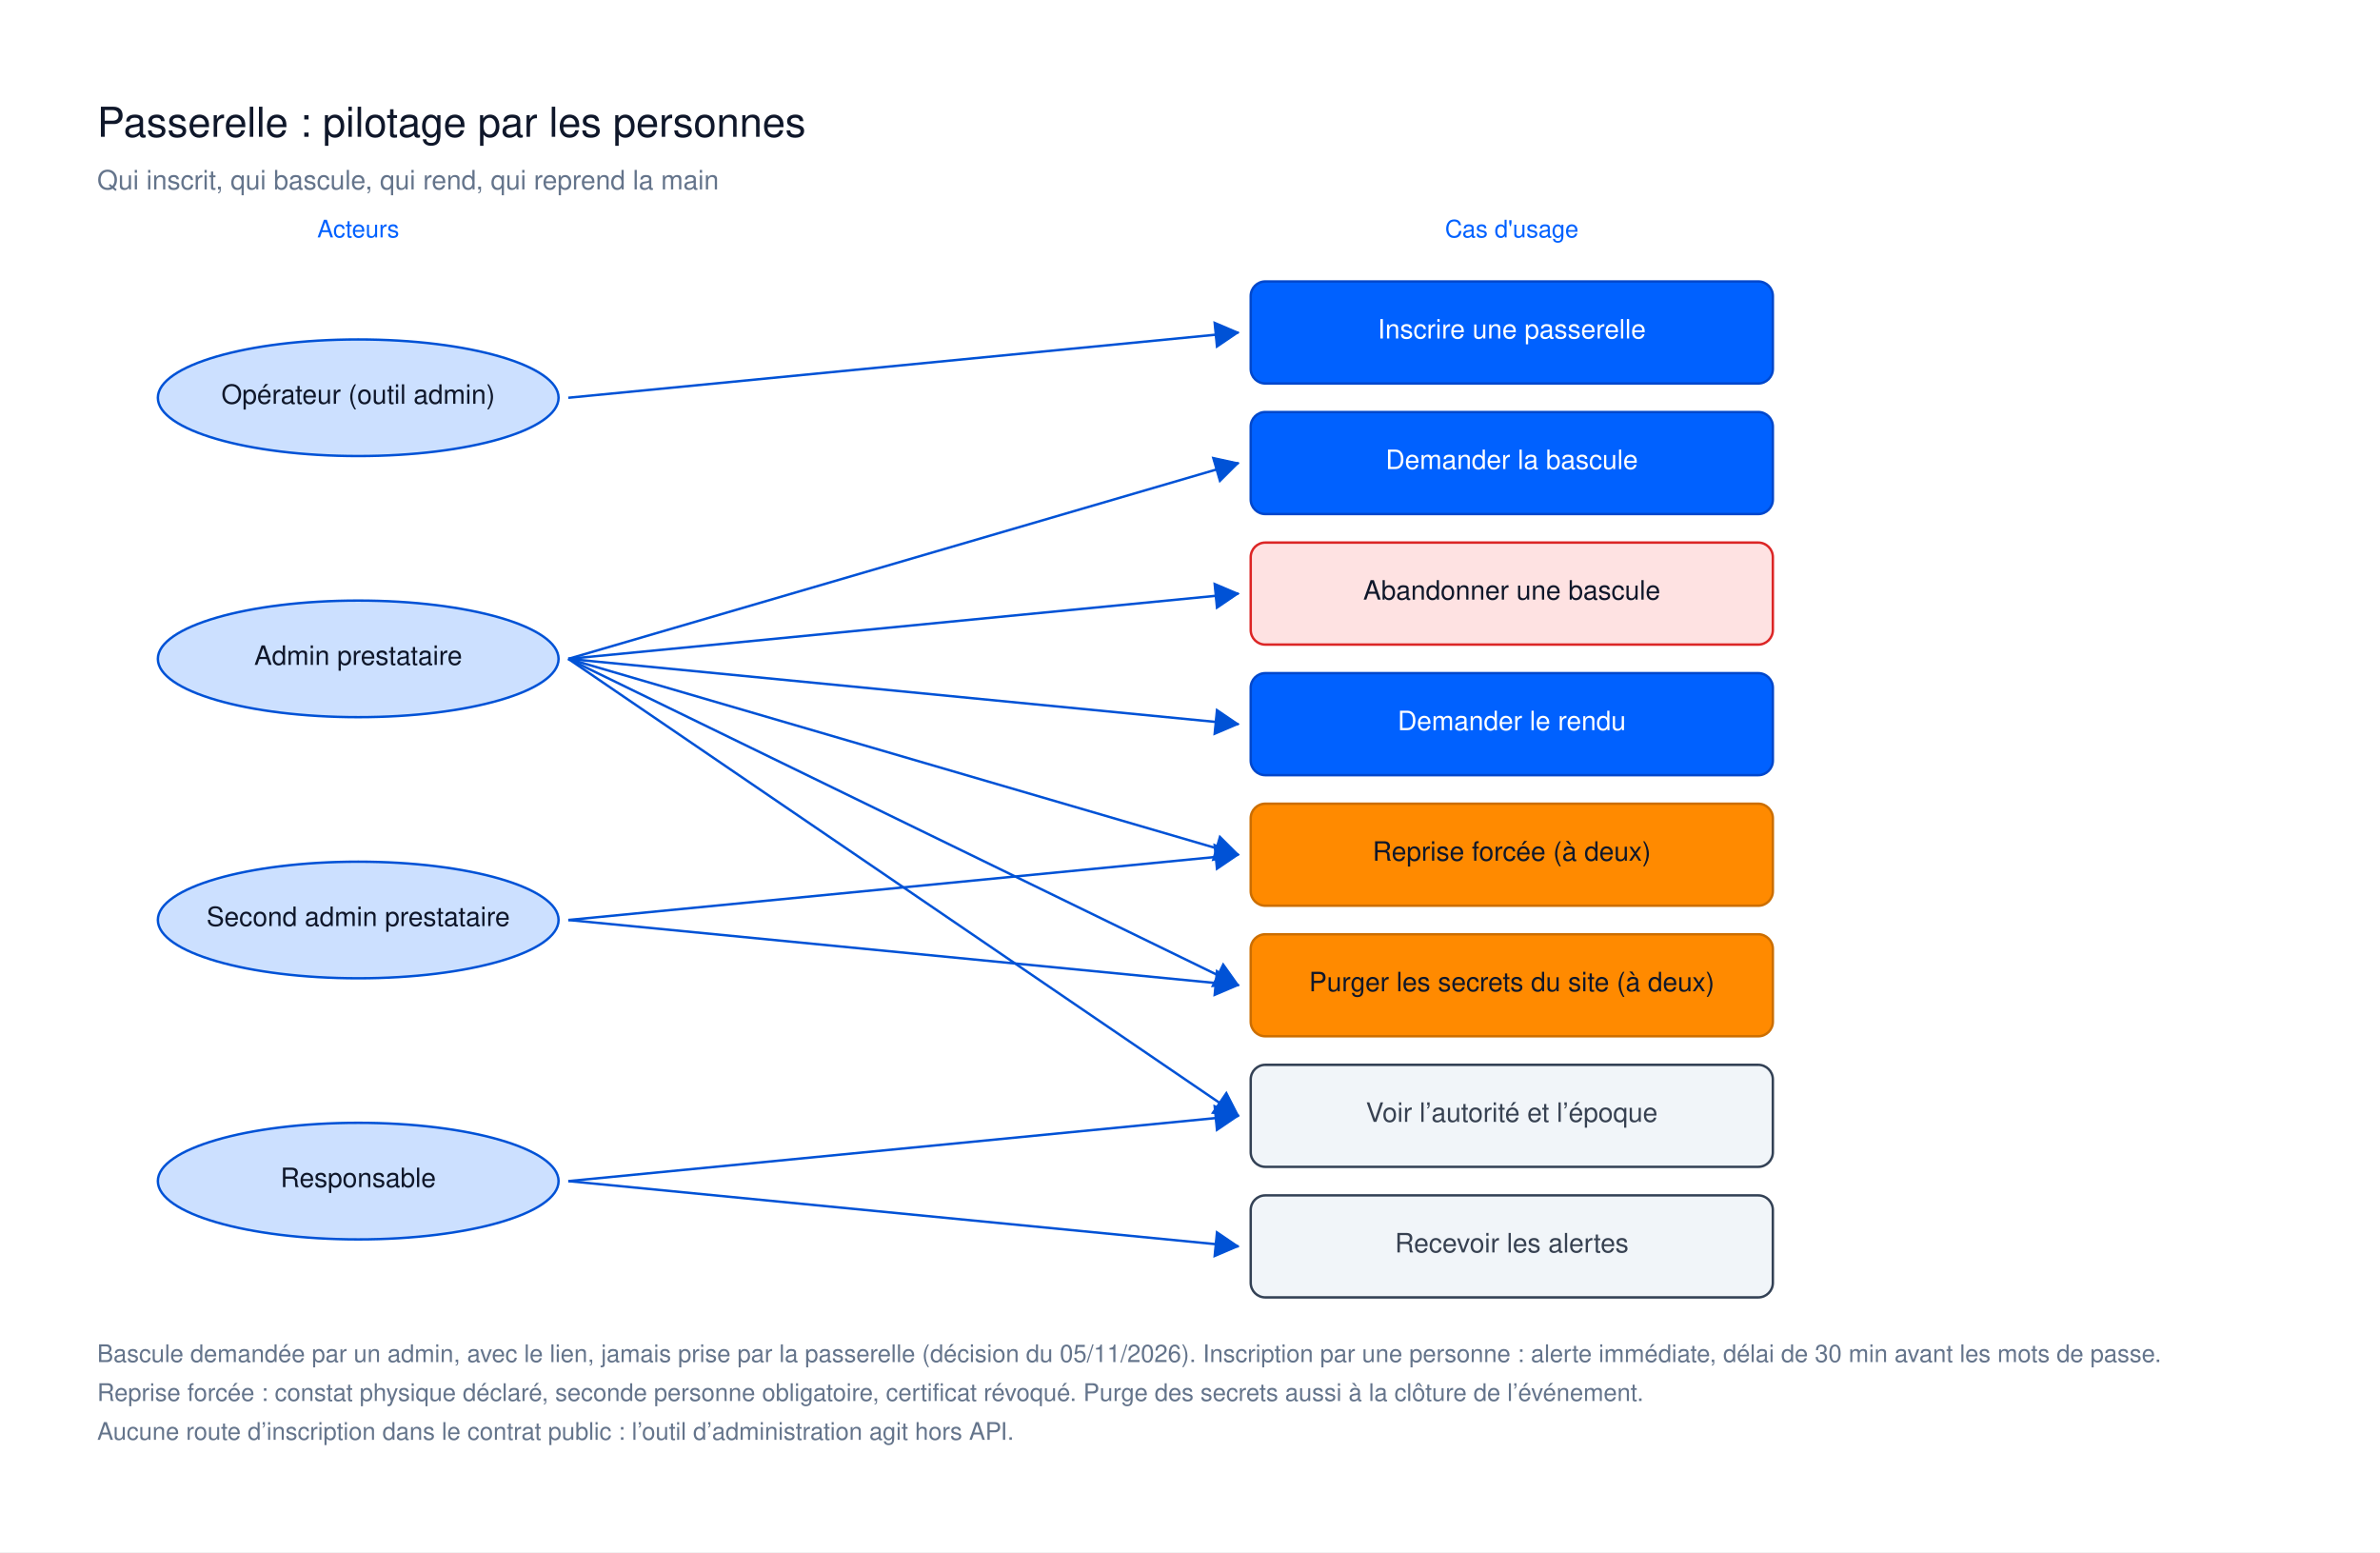
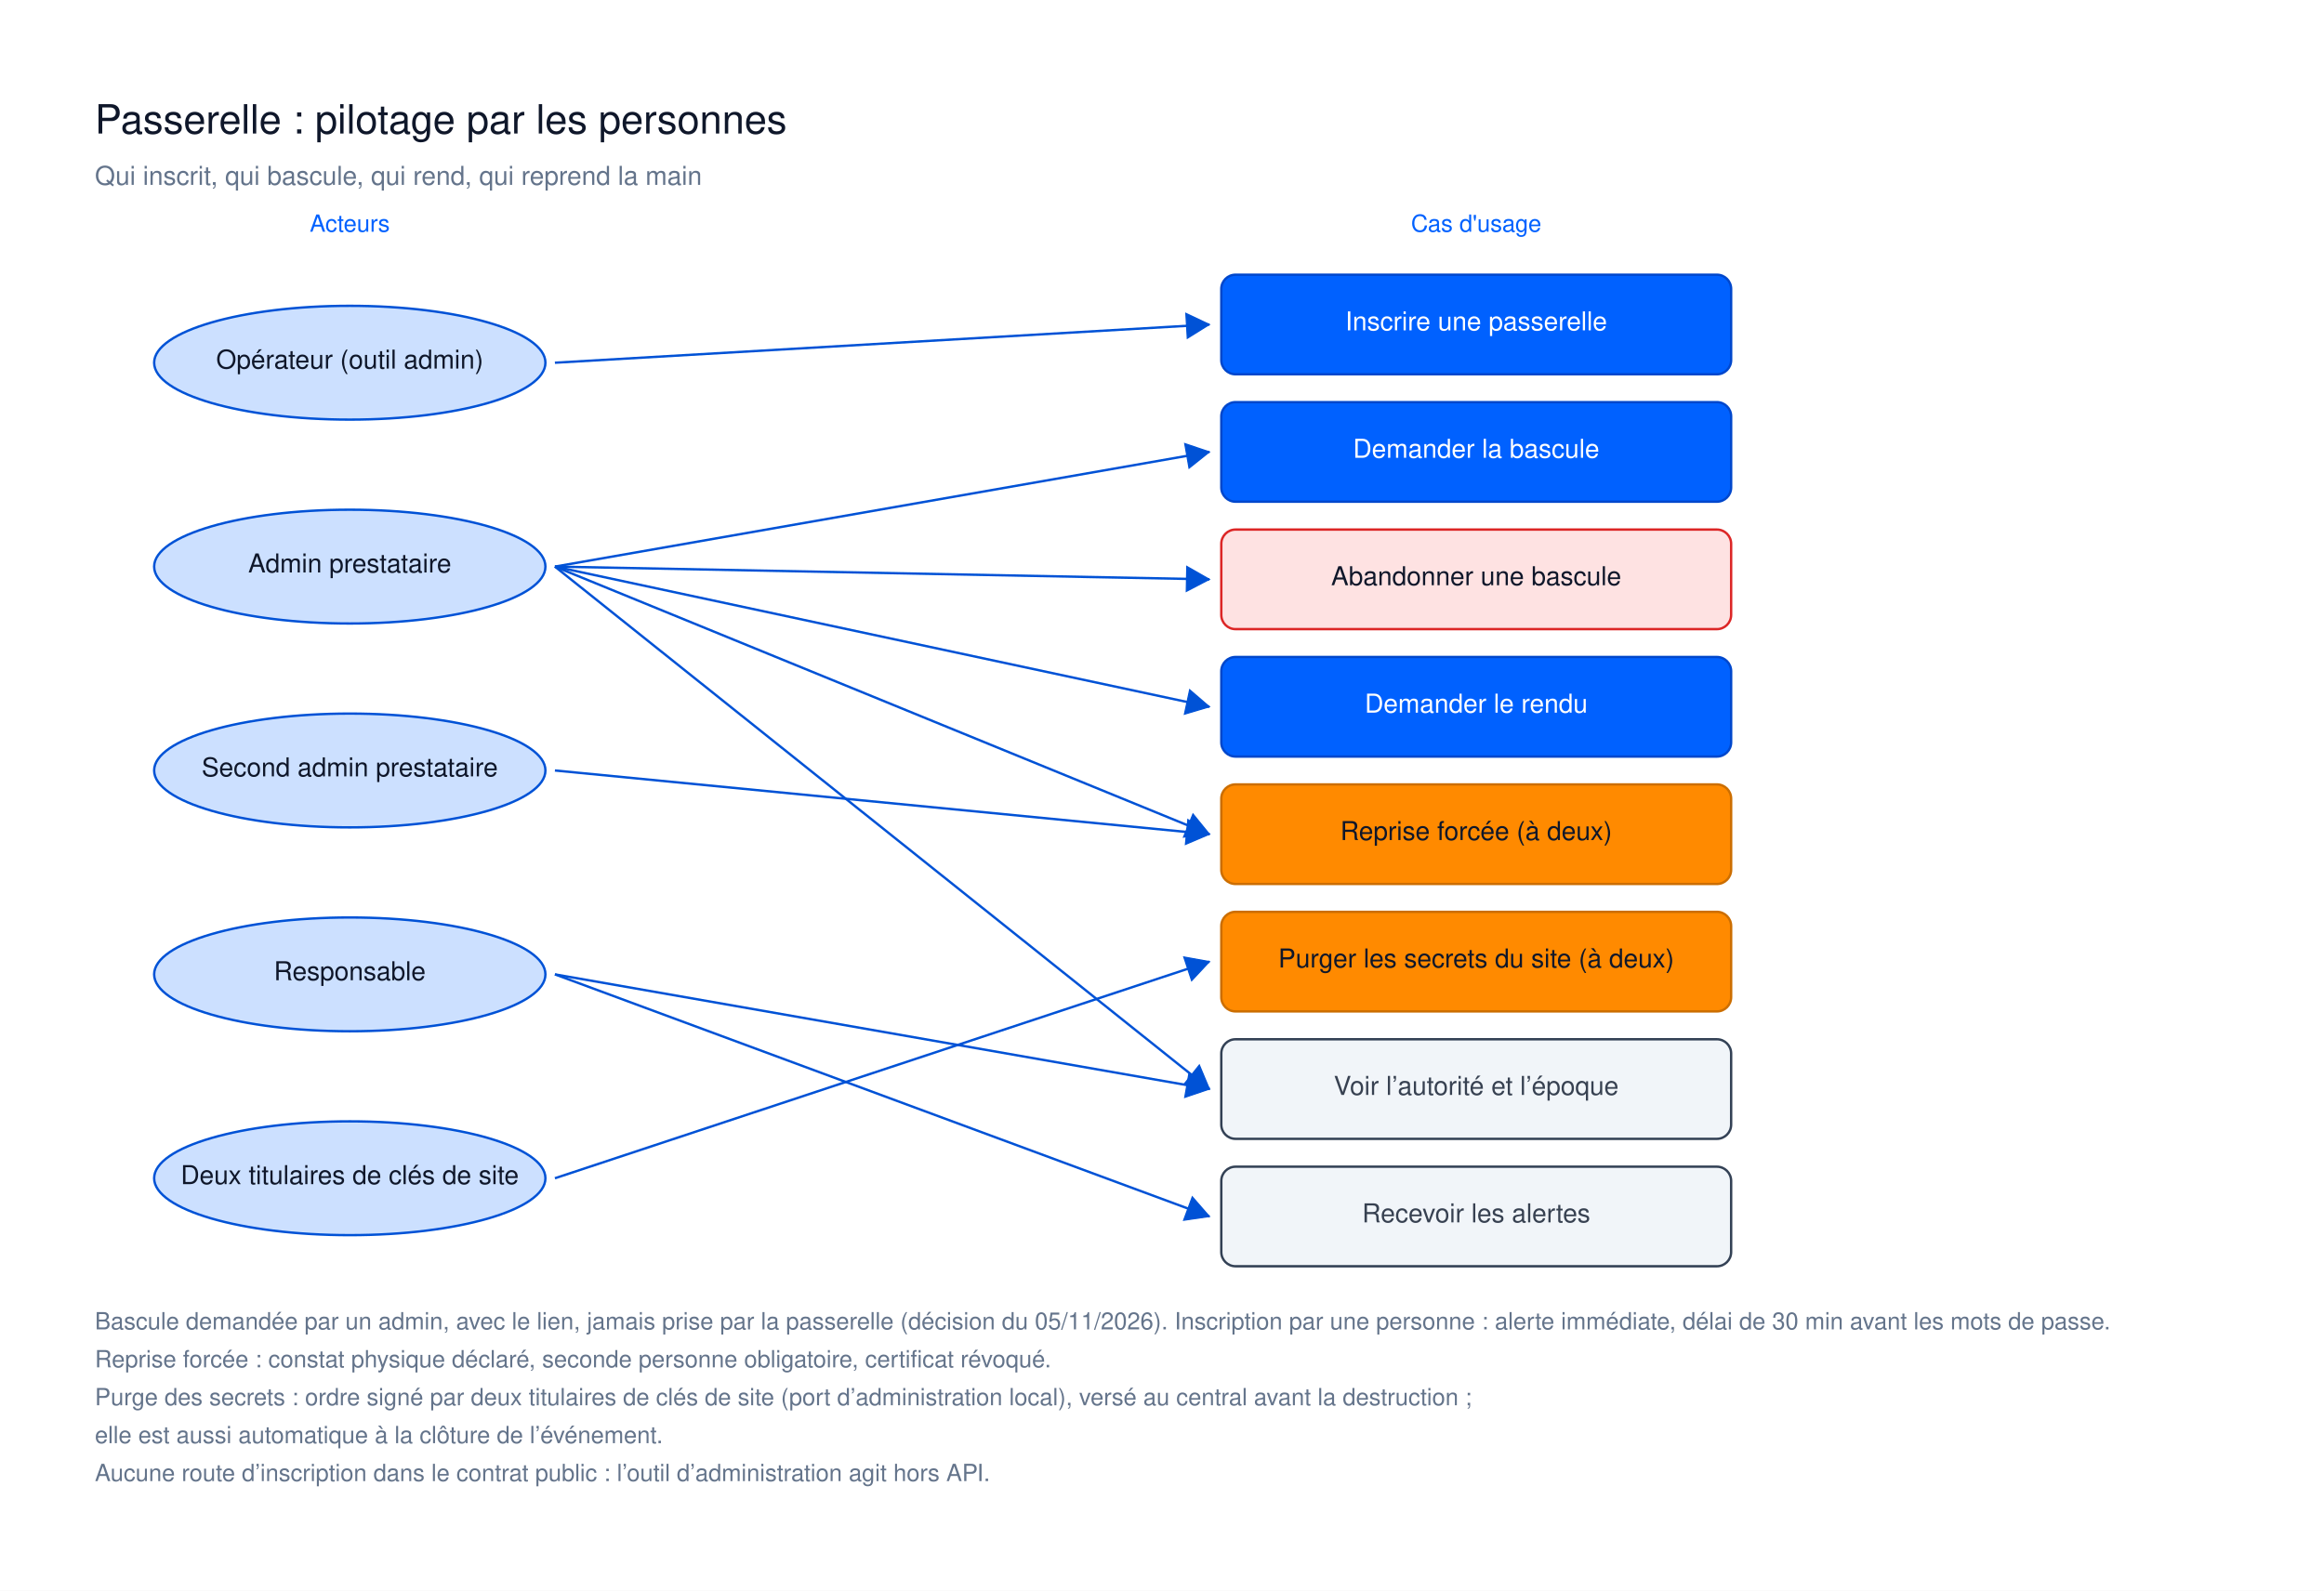
- <svg xmlns="http://www.w3.org/2000/svg" width="1960" height="1278" viewBox="0 0 1960 1278">
+ <svg xmlns="http://www.w3.org/2000/svg" width="1960" height="1342" viewBox="0 0 1960 1342">
  <rect width="100%" height="100%" fill="#FFFFFF" />
  <g transform="translate(20,50)">
-     <ellipse cx="275.0" cy="277.5" rx="165.0" ry="48.0" fill="#CCE0FF" stroke="#0052D6" stroke-width="2" />
-     <ellipse cx="275.0" cy="492.5" rx="165.0" ry="48.0" fill="#CCE0FF" stroke="#0052D6" stroke-width="2" />
-     <ellipse cx="275.0" cy="707.5" rx="165.0" ry="48.0" fill="#CCE0FF" stroke="#0052D6" stroke-width="2" />
-     <ellipse cx="275.0" cy="922.5" rx="165.0" ry="48.0" fill="#CCE0FF" stroke="#0052D6" stroke-width="2" />
+     <ellipse cx="275.0" cy="256.0" rx="165.0" ry="48.0" fill="#CCE0FF" stroke="#0052D6" stroke-width="2" />
+     <ellipse cx="275.0" cy="428.0" rx="165.0" ry="48.0" fill="#CCE0FF" stroke="#0052D6" stroke-width="2" />
+     <ellipse cx="275.0" cy="600.0" rx="165.0" ry="48.0" fill="#CCE0FF" stroke="#0052D6" stroke-width="2" />
+     <ellipse cx="275.0" cy="772.0" rx="165.0" ry="48.0" fill="#CCE0FF" stroke="#0052D6" stroke-width="2" />
+     <ellipse cx="275.0" cy="944.0" rx="165.0" ry="48.0" fill="#CCE0FF" stroke="#0052D6" stroke-width="2" />
    <rect x="1010" y="181.75" width="430" height="84" rx="12" ry="12" fill="#0061FF" stroke="#0047CC" stroke-width="2" />
    <rect x="1010" y="289.25" width="430" height="84" rx="12" ry="12" fill="#0061FF" stroke="#0047CC" stroke-width="2" />
    <rect x="1010" y="396.75" width="430" height="84" rx="12" ry="12" fill="#FEE2E2" stroke="#DC2626" stroke-width="2" />
    <rect x="1010" y="504.25" width="430" height="84" rx="12" ry="12" fill="#0061FF" stroke="#0047CC" stroke-width="2" />
    <rect x="1010" y="611.75" width="430" height="84" rx="12" ry="12" fill="#FF8A00" stroke="#CC6E00" stroke-width="2" />
    <rect x="1010" y="719.25" width="430" height="84" rx="12" ry="12" fill="#FF8A00" stroke="#CC6E00" stroke-width="2" />
    <rect x="1010" y="826.75" width="430" height="84" rx="12" ry="12" fill="#F1F5F9" stroke="#334155" stroke-width="2" />
    <rect x="1010" y="934.25" width="430" height="84" rx="12" ry="12" fill="#F1F5F9" stroke="#334155" stroke-width="2" />
-     <polyline points="448,277.5 1000,223.75" fill="none" stroke="#0052D6" stroke-width="2" />
-     <polygon points="1000,223.75 981.806,236.119 979.762,215.123" fill="#0052D6" stroke="#0052D6" stroke-width="1" />
-     <polyline points="448,492.5 1000,331.25" fill="none" stroke="#0052D6" stroke-width="2" />
-     <polygon points="1000,331.25 984.425,346.788 978.51,326.539" fill="#0052D6" stroke="#0052D6" stroke-width="1" />
-     <polyline points="448,492.5 1000,438.75" fill="none" stroke="#0052D6" stroke-width="2" />
-     <polygon points="1000,438.75 981.806,451.119 979.762,430.123" fill="#0052D6" stroke="#0052D6" stroke-width="1" />
-     <polyline points="448,492.5 1000,546.25" fill="none" stroke="#0052D6" stroke-width="2" />
-     <polygon points="1000,546.25 979.762,554.877 981.806,533.881" fill="#0052D6" stroke="#0052D6" stroke-width="1" />
-     <polyline points="448,492.5 1000,653.75" fill="none" stroke="#0052D6" stroke-width="2" />
-     <polygon points="1000,653.75 978.51,658.461 984.425,638.212" fill="#0052D6" stroke="#0052D6" stroke-width="1" />
-     <polyline points="448,492.5 1000,868.75" fill="none" stroke="#0052D6" stroke-width="2" />
-     <polygon points="1000,868.75 978.106,866.591 989.987,849.161" fill="#0052D6" stroke="#0052D6" stroke-width="1" />
-     <polyline points="448,707.5 1000,653.75" fill="none" stroke="#0052D6" stroke-width="2" />
-     <polygon points="1000,653.75 981.806,666.119 979.762,645.123" fill="#0052D6" stroke="#0052D6" stroke-width="1" />
-     <polyline points="448,707.5 1000,761.25" fill="none" stroke="#0052D6" stroke-width="2" />
-     <polygon points="1000,761.25 979.762,769.877 981.806,748.881" fill="#0052D6" stroke="#0052D6" stroke-width="1" />
-     <polyline points="448,492.5 1000,761.25" fill="none" stroke="#0052D6" stroke-width="2" />
-     <polygon points="1000,761.25 978.024,762.282 987.258,743.315" fill="#0052D6" stroke="#0052D6" stroke-width="1" />
-     <polyline points="448,922.5 1000,976.25" fill="none" stroke="#0052D6" stroke-width="2" />
-     <polygon points="1000,976.25 979.762,984.877 981.806,963.881" fill="#0052D6" stroke="#0052D6" stroke-width="1" />
-     <polyline points="448,922.5 1000,868.75" fill="none" stroke="#0052D6" stroke-width="2" />
-     <polygon points="1000,868.75 981.806,881.119 979.762,860.123" fill="#0052D6" stroke="#0052D6" stroke-width="1" />
+     <polyline points="448,256.0 1000,223.75" fill="none" stroke="#0052D6" stroke-width="2" />
+     <polygon points="1000,223.75 981.341,235.405 980.111,214.347" fill="#0052D6" stroke="#0052D6" stroke-width="1" />
+     <polyline points="448,428.0 1000,331.25" fill="none" stroke="#0052D6" stroke-width="2" />
+     <polygon points="1000,331.25 982.804,344.972 979.162,324.194" fill="#0052D6" stroke="#0052D6" stroke-width="1" />
+     <polyline points="448,428.0 1000,438.75" fill="none" stroke="#0052D6" stroke-width="2" />
+     <polygon points="1000,438.75 980.491,448.919 980.902,427.829" fill="#0052D6" stroke="#0052D6" stroke-width="1" />
+     <polyline points="448,428.0 1000,546.25" fill="none" stroke="#0052D6" stroke-width="2" />
+     <polygon points="1000,546.25 978.912,552.519 983.331,531.892" fill="#0052D6" stroke="#0052D6" stroke-width="1" />
+     <polyline points="448,428.0 1000,653.75" fill="none" stroke="#0052D6" stroke-width="2" />
+     <polygon points="1000,653.75 978.137,656.204 986.122,636.679" fill="#0052D6" stroke="#0052D6" stroke-width="1" />
+     <polyline points="448,428.0 1000,868.75" fill="none" stroke="#0052D6" stroke-width="2" />
+     <polygon points="1000,868.75 978.331,864.946 991.494,848.461" fill="#0052D6" stroke="#0052D6" stroke-width="1" />
+     <polyline points="448,600.0 1000,653.75" fill="none" stroke="#0052D6" stroke-width="2" />
+     <polygon points="1000,653.75 979.762,662.377 981.806,641.381" fill="#0052D6" stroke="#0052D6" stroke-width="1" />
+     <polyline points="448,944.0 1000,761.25" fill="none" stroke="#0052D6" stroke-width="2" />
+     <polygon points="1000,761.25 984.986,777.331 978.357,757.305" fill="#0052D6" stroke="#0052D6" stroke-width="1" />
+     <polyline points="448,772.0 1000,976.25" fill="none" stroke="#0052D6" stroke-width="2" />
+     <polygon points="1000,976.25 978.233,979.442 985.553,959.658" fill="#0052D6" stroke="#0052D6" stroke-width="1" />
+     <polyline points="448,772.0 1000,868.75" fill="none" stroke="#0052D6" stroke-width="2" />
+     <polygon points="1000,868.75 979.162,875.806 982.804,855.028" fill="#0052D6" stroke="#0052D6" stroke-width="1" />
    <text x="60" y="62.65" font-family="Helvetica Neue, Helvetica, Arial, sans-serif" font-size="34" font-weight="400" fill="#0F172A" text-anchor="start">Passerelle : pilotage par les personnes</text>
    <text x="60" y="105.95" font-family="Helvetica Neue, Helvetica, Arial, sans-serif" font-size="22" font-weight="400" fill="#64748B" text-anchor="start">Qui inscrit, qui bascule, qui rend, qui reprend la main</text>
    <text x="275.0" y="145.5" font-family="Helvetica Neue, Helvetica, Arial, sans-serif" font-size="20" font-weight="400" fill="#0061FF" text-anchor="middle">Acteurs</text>
    <text x="1225.0" y="145.5" font-family="Helvetica Neue, Helvetica, Arial, sans-serif" font-size="20" font-weight="400" fill="#0061FF" text-anchor="middle">Cas d'usage</text>
-     <text x="275.0" y="282.45" font-family="Helvetica Neue, Helvetica, Arial, sans-serif" font-size="22" font-weight="400" fill="#0F172A" text-anchor="middle">Opérateur (outil admin)</text>
-     <text x="275.0" y="497.45" font-family="Helvetica Neue, Helvetica, Arial, sans-serif" font-size="22" font-weight="400" fill="#0F172A" text-anchor="middle">Admin prestataire</text>
-     <text x="275.0" y="712.45" font-family="Helvetica Neue, Helvetica, Arial, sans-serif" font-size="22" font-weight="400" fill="#0F172A" text-anchor="middle">Second admin prestataire</text>
-     <text x="275.0" y="927.45" font-family="Helvetica Neue, Helvetica, Arial, sans-serif" font-size="22" font-weight="400" fill="#0F172A" text-anchor="middle">Responsable</text>
+     <text x="275.0" y="260.95" font-family="Helvetica Neue, Helvetica, Arial, sans-serif" font-size="22" font-weight="400" fill="#0F172A" text-anchor="middle">Opérateur (outil admin)</text>
+     <text x="275.0" y="432.95" font-family="Helvetica Neue, Helvetica, Arial, sans-serif" font-size="22" font-weight="400" fill="#0F172A" text-anchor="middle">Admin prestataire</text>
+     <text x="275.0" y="604.95" font-family="Helvetica Neue, Helvetica, Arial, sans-serif" font-size="22" font-weight="400" fill="#0F172A" text-anchor="middle">Second admin prestataire</text>
+     <text x="275.0" y="776.95" font-family="Helvetica Neue, Helvetica, Arial, sans-serif" font-size="22" font-weight="400" fill="#0F172A" text-anchor="middle">Responsable</text>
+     <text x="275.0" y="948.95" font-family="Helvetica Neue, Helvetica, Arial, sans-serif" font-size="22" font-weight="400" fill="#0F172A" text-anchor="middle">Deux titulaires de clés de site</text>
    <text x="1225.0" y="228.7" font-family="Helvetica Neue, Helvetica, Arial, sans-serif" font-size="22" font-weight="400" fill="#FFFFFF" text-anchor="middle">Inscrire une passerelle</text>
    <text x="1225.0" y="336.2" font-family="Helvetica Neue, Helvetica, Arial, sans-serif" font-size="22" font-weight="400" fill="#FFFFFF" text-anchor="middle">Demander la bascule</text>
    <text x="1225.0" y="443.7" font-family="Helvetica Neue, Helvetica, Arial, sans-serif" font-size="22" font-weight="400" fill="#0F172A" text-anchor="middle">Abandonner une bascule</text>
    <text x="1225.0" y="551.2" font-family="Helvetica Neue, Helvetica, Arial, sans-serif" font-size="22" font-weight="400" fill="#FFFFFF" text-anchor="middle">Demander le rendu</text>
    <text x="1225.0" y="658.7" font-family="Helvetica Neue, Helvetica, Arial, sans-serif" font-size="22" font-weight="400" fill="#0F172A" text-anchor="middle">Reprise forcée (à deux)</text>
    <text x="1225.0" y="766.2" font-family="Helvetica Neue, Helvetica, Arial, sans-serif" font-size="22" font-weight="400" fill="#0F172A" text-anchor="middle">Purger les secrets du site (à deux)</text>
    <text x="1225.0" y="873.7" font-family="Helvetica Neue, Helvetica, Arial, sans-serif" font-size="22" font-weight="400" fill="#374151" text-anchor="middle">Voir l’autorité et l’époque</text>
    <text x="1225.0" y="981.2" font-family="Helvetica Neue, Helvetica, Arial, sans-serif" font-size="22" font-weight="400" fill="#374151" text-anchor="middle">Recevoir les alertes</text>
    <text x="60" y="1071.5" font-family="Helvetica Neue, Helvetica, Arial, sans-serif" font-size="20" font-weight="400" fill="#64748B" text-anchor="start">Bascule demandée par un admin, avec le lien, jamais prise par la passerelle (décision du 05/11/2026). Inscription par une personne : alerte immédiate, délai de 30 min avant les mots de passe.</text>
-     <text x="60" y="1103.5" font-family="Helvetica Neue, Helvetica, Arial, sans-serif" font-size="20" font-weight="400" fill="#64748B" text-anchor="start">Reprise forcée : constat physique déclaré, seconde personne obligatoire, certificat révoqué. Purge des secrets aussi à la clôture de l’événement.</text>
-     <text x="60" y="1135.5" font-family="Helvetica Neue, Helvetica, Arial, sans-serif" font-size="20" font-weight="400" fill="#64748B" text-anchor="start">Aucune route d’inscription dans le contrat public : l’outil d’administration agit hors API.</text>
+     <text x="60" y="1103.5" font-family="Helvetica Neue, Helvetica, Arial, sans-serif" font-size="20" font-weight="400" fill="#64748B" text-anchor="start">Reprise forcée : constat physique déclaré, seconde personne obligatoire, certificat révoqué.</text>
+     <text x="60" y="1135.5" font-family="Helvetica Neue, Helvetica, Arial, sans-serif" font-size="20" font-weight="400" fill="#64748B" text-anchor="start">Purge des secrets : ordre signé par deux titulaires de clés de site (port d’administration local), versé au central avant la destruction ;</text>
+     <text x="60" y="1167.5" font-family="Helvetica Neue, Helvetica, Arial, sans-serif" font-size="20" font-weight="400" fill="#64748B" text-anchor="start">elle est aussi automatique à la clôture de l’événement.</text>
+     <text x="60" y="1199.5" font-family="Helvetica Neue, Helvetica, Arial, sans-serif" font-size="20" font-weight="400" fill="#64748B" text-anchor="start">Aucune route d’inscription dans le contrat public : l’outil d’administration agit hors API.</text>
  </g>
</svg>
